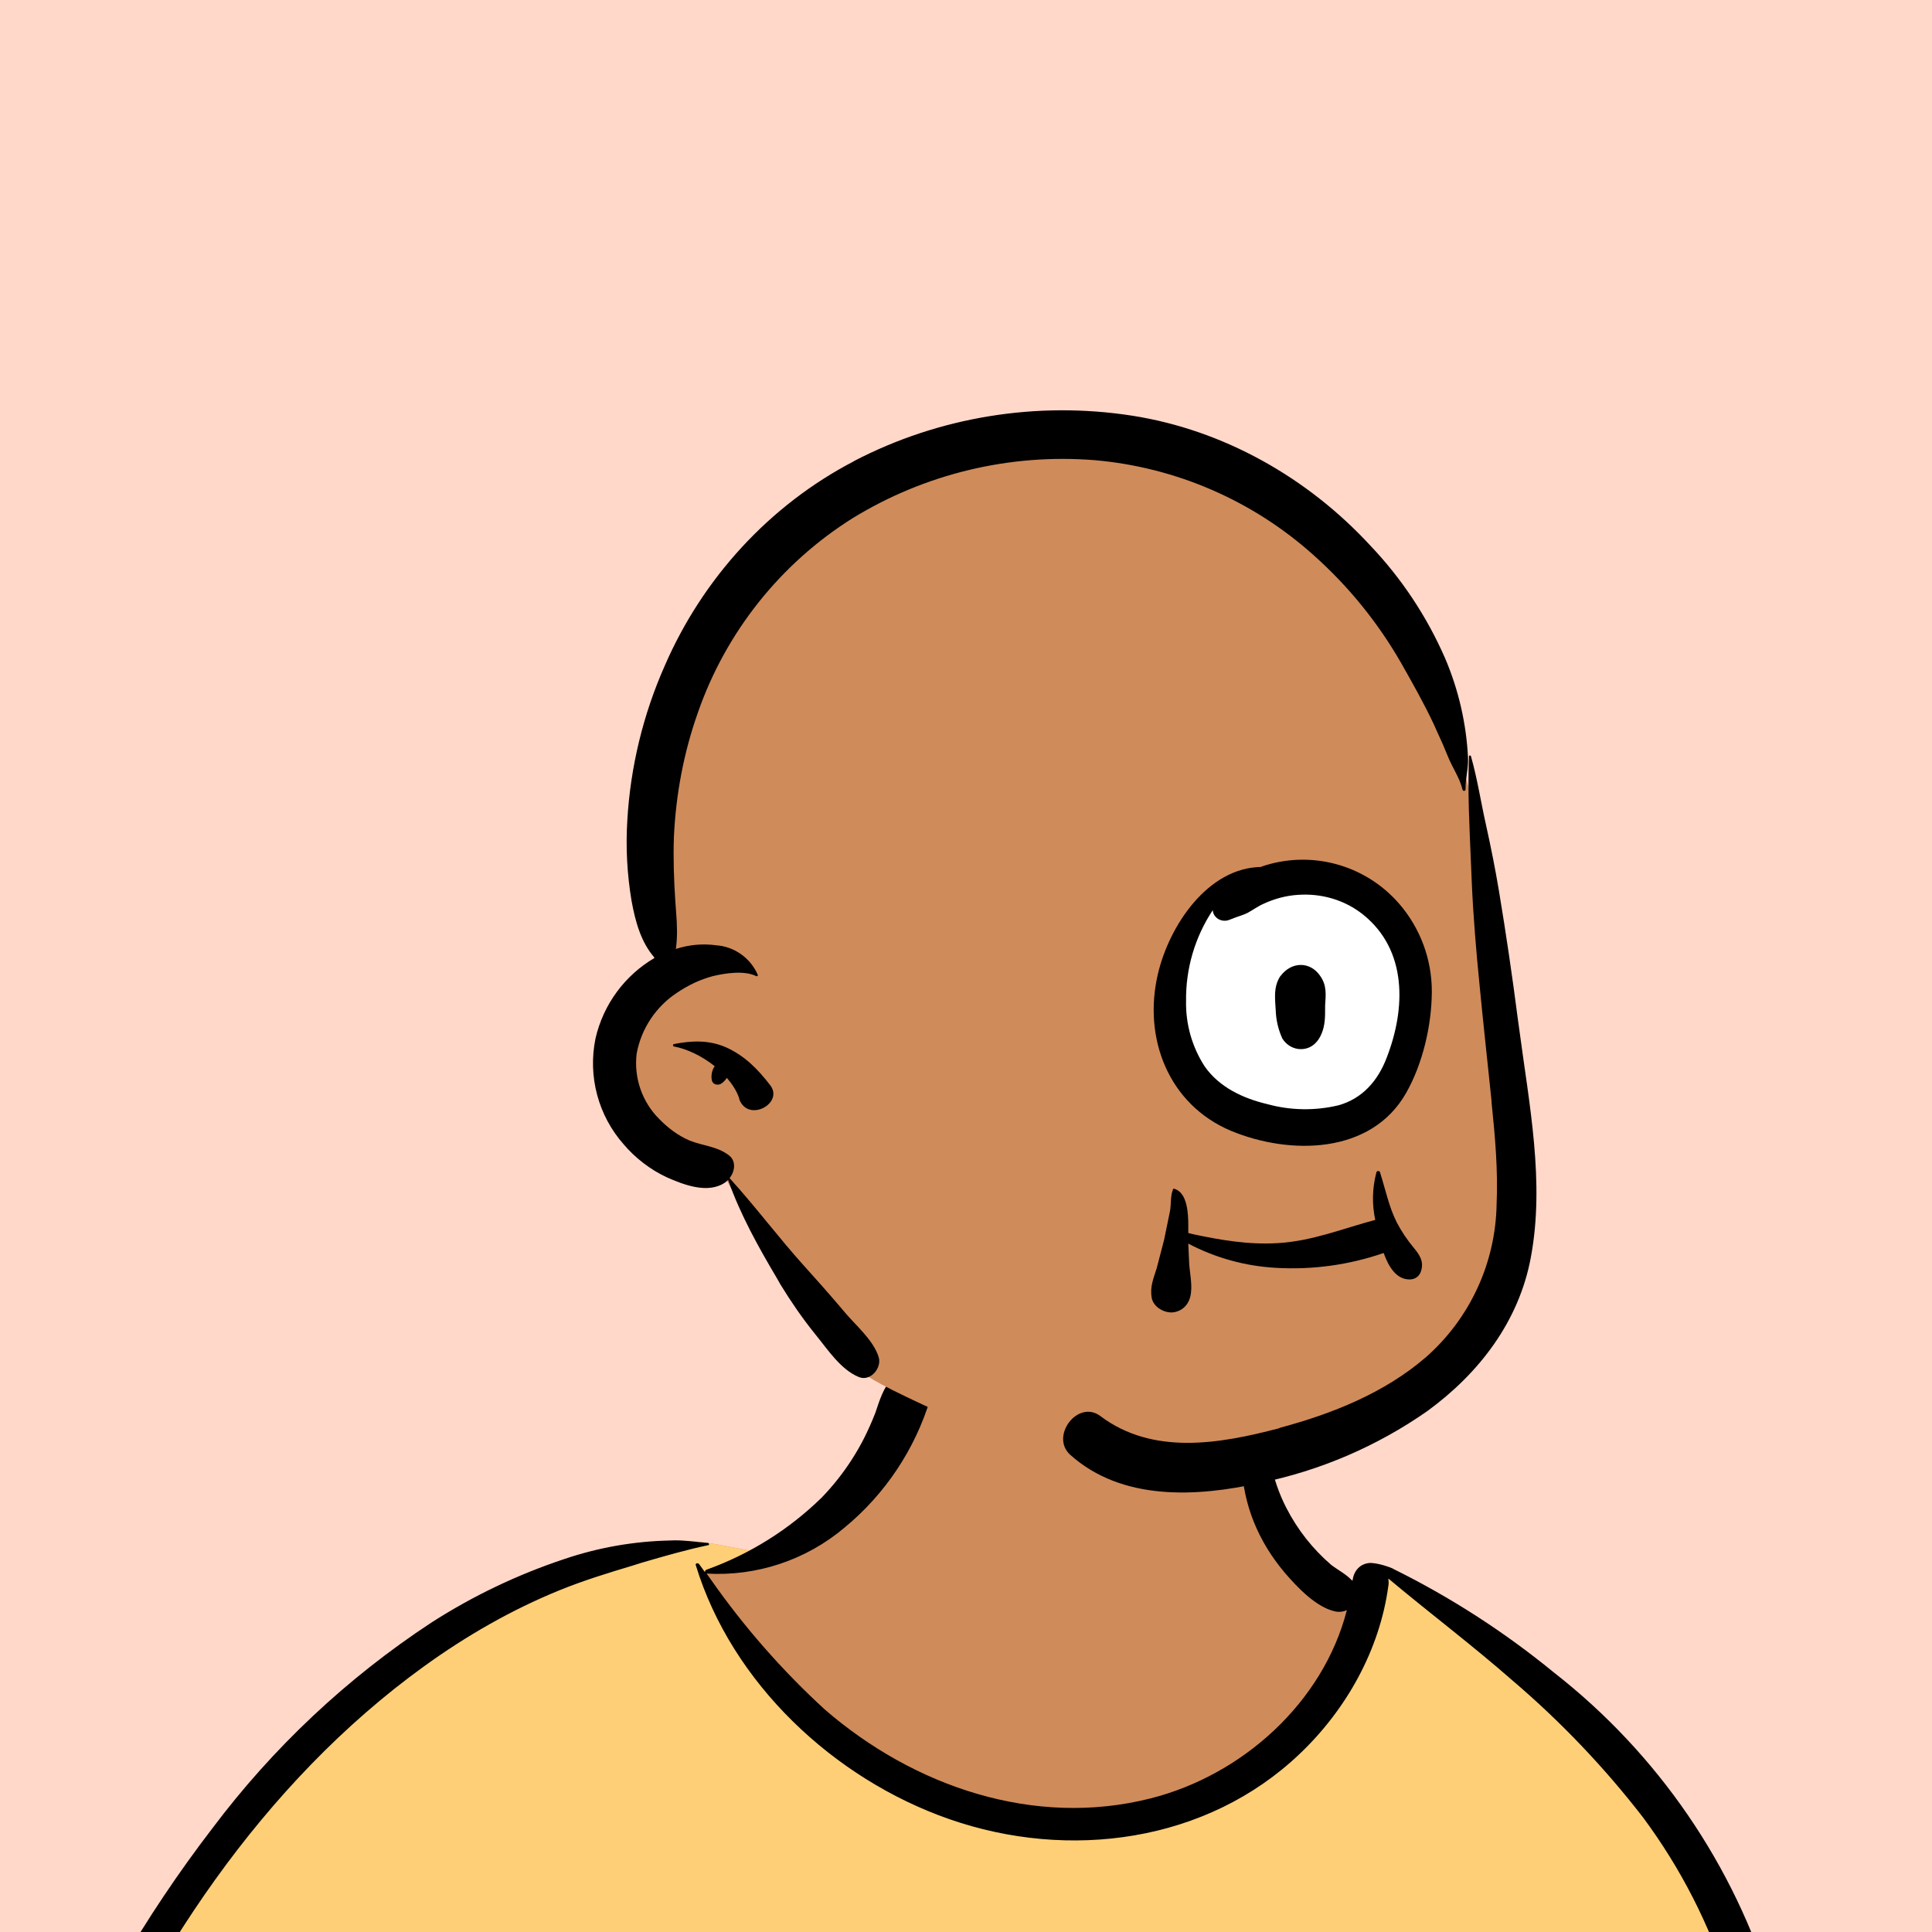
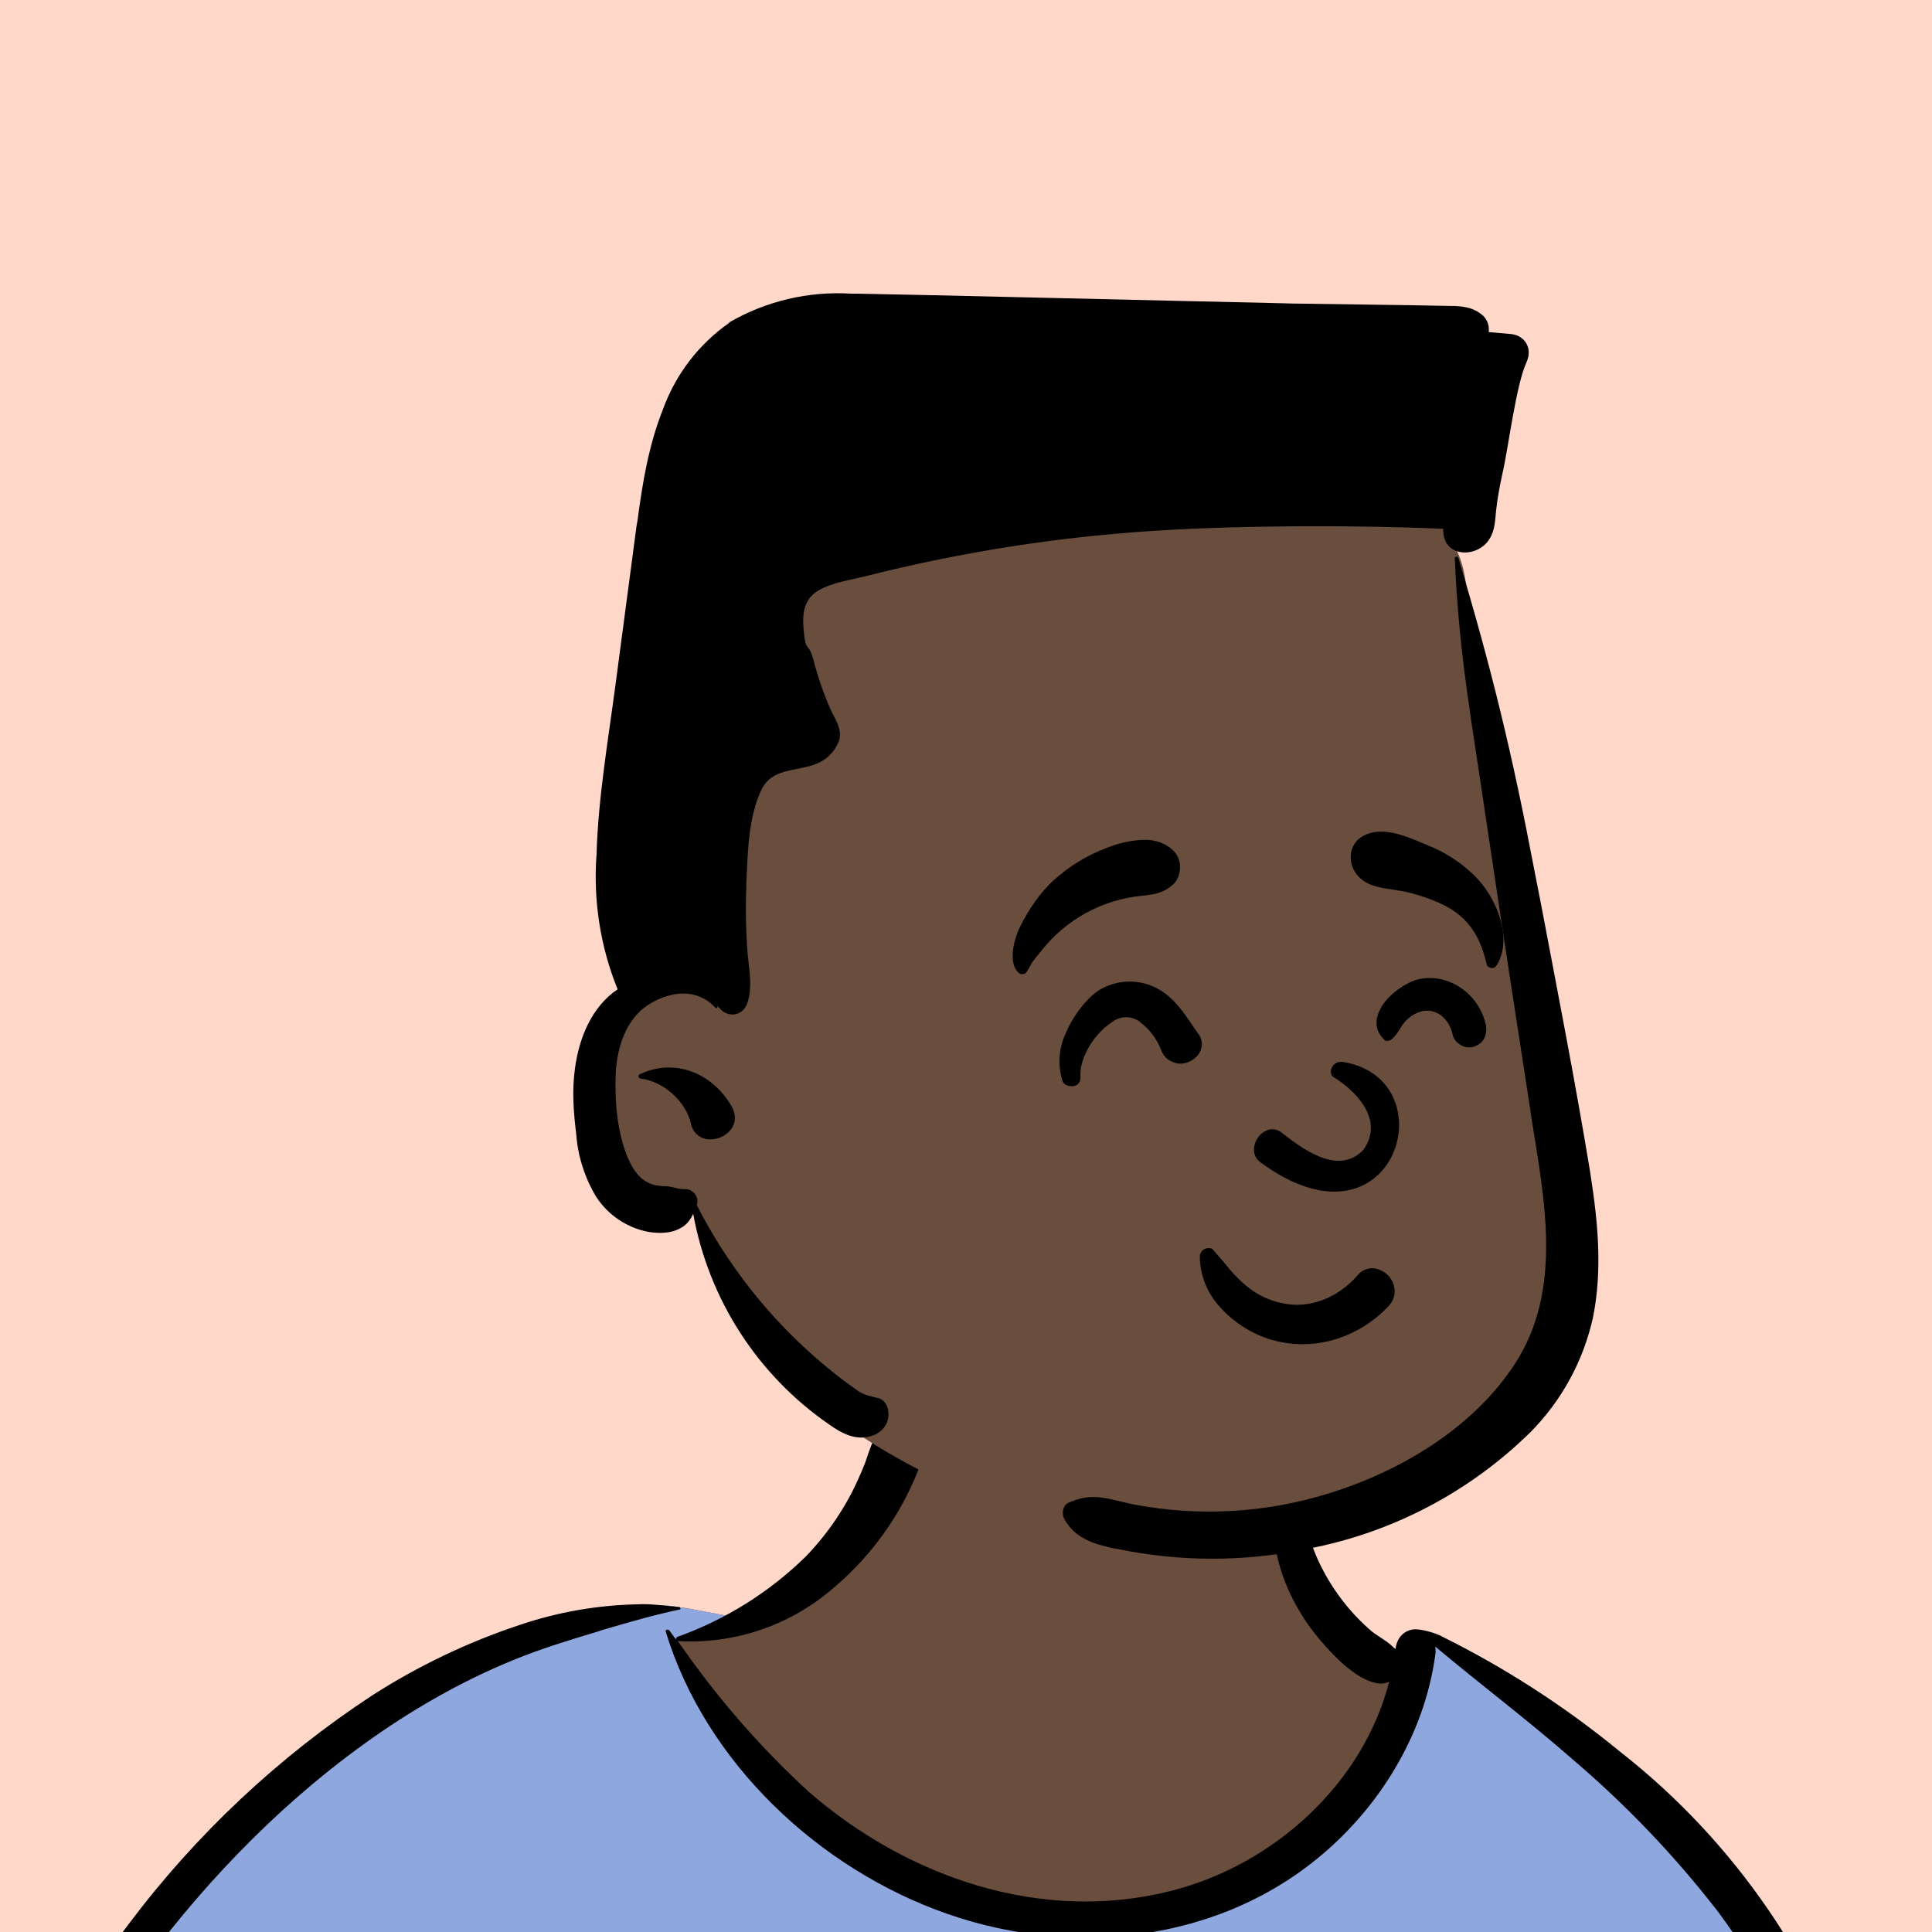
<svg xmlns="http://www.w3.org/2000/svg" viewBox="0 0 704 704" fill="none" shape-rendering="auto">
  <mask id="viewboxMask">
    <rect width="704" height="704" rx="0" ry="0" x="0" y="0" fill="#fff" />
  </mask>
  <g mask="url(#viewboxMask)">
    <rect fill="#ffd8c9" width="704" height="704" x="0" y="0" />
-     <g transform="translate(35.2 35.2) scale(0.9)">
+     <g fill-rule="evenodd" clip-rule="evenodd">
+       <path d="M705.3 1074a2351.1 2351.1 0 0 1-15.6-101c-1-7.7-2.5-16.4 2.7-22 7.3-8 14-14.8 14.8-26.2.8-10.7-2.8-22.4-5-32.8a809.4 809.4 0 0 0-17.3-64.7c-6.6-21.7-13.9-43.2-21.3-64.6-6.9-20-13.5-40.3-22.5-59.5-17-36.5-46-63.5-81.6-81.6-9-4.5-27-20.5-36.3-24-8.5-3.4-8.5 6.3-16.9 2.6-6.7-2.9-13-6.7-16.7-13.2-4-7-14.3-16.9-15.9-25-3.3-17.4.3-32.2-12-45.3a90 90 0 0 0-41.1-23.8c-33.7-9.3-78.5-2.8-98.8 28.5-9.7 14.9-13 33-26.2 45.1-11.4 10.7-8.8 18-23.6 23.4-.9.3-23.6-4.5-24.4-4.2-16.2-3.5-31.7 6.2-46.5 11.8a325.4 325.4 0 0 0-63 32.3 399.2 399.2 0 0 0-102.3 98.5 482.5 482.5 0 0 0-76.4 161c-1.7 6.4-3.5 13-1.5 19.4 1.7 5.3 5.4 9.2 9.8 12.4 6 4.3 18 7 17.7 15.7-.1 6.6-2.4 13.5-3.5 20-1.3 7.7-2.3 15.5-3.4 23.2-4.8 35.4-8.6 71-10.3 106.6a920 920 0 0 0-.5 106c.1 2.3.8 4.5 2 6.2-1 .4-1.2 2.4.1 2.7l2.7.5a12 12 0 0 0 7 2.4l5.5.2c19.3 4 38.6 7.9 58.1 10.8 23.8 3.5 47.6 6.3 71.5 8.7 49.2 4.8 98 3.2 147.1.6a1877 1877 0 0 1 147.4-2c49.2 1.4 98.4 3.5 147.6 4.4 55 1 110-.5 164.8-5 7.5-.5 12.2-6.5 10.7-14-8.9-44.7-19-89.1-27-134Z" fill="#694d3d" />
+       <path d="m201 597.5 1.2-.4c14.5-5.7 29.6-14.8 45.4-11.4.5-.2 10.8 1.9 17.9 3.2l-6.7 7L247 598c40.7 67.1 88.8 100.7 144.3 100.7 55.5 0 97.7-33.6 126.4-100.7l4-1c.4 0 1 .2 1.5.4 9.3 3.6 27.4 19.6 36.3 24.1 35.6 18 64.5 45 81.6 81.6 8.7 18.6 15.2 38 21.8 57.5l.7 2c7.4 21.4 14.7 43 21.3 64.6 6.3 20.4 12 41 16.6 61.8l.7 2.9c2.2 10.4 5.8 22 5 32.8a29 29 0 0 1-3 10.7l-80.4 29 38.4 261.3c-35.1 1.5-70.3 2-105.5 1.3-49.2-.9-98.4-3-147.6-4.3-47.7-1.2-95.3-.7-143 1.7l-12 .6a946.3 946.3 0 0 1-139.5-1l-3.1-.3v-38.3l16.3-212.9-83-15.6-81.3-39.5a21.7 21.7 0 0 1-5.6-8.8c-1.9-6-.5-12 1-18l.5-1.3a492.8 492.8 0 0 1 76.4-161A399.3 399.3 0 0 1 138 629.7c19.8-13 40.9-23.9 63-32.3Z" fill="#8fa7df" />
+       <path d="M232.2 584.6c5.1-.3 10.3.6 15.4 1 .4.1.6.8 0 .9-9 1.9-18 4.5-26.9 7.1l-3.8 1.2c-10 3-19.8 6-29.6 10-19.4 7.9-37.8 18.5-54.8 30.8C67.2 682.8 20 754.3-9.9 828.3a526 526 0 0 0-24.3 77c-.4 1.6-2 5.4-1 7 .7 1.3 3.6 2.1 5 2.9l4.5 2.3 25.2 12.9 2.3 1.1c38 18.6 78.4 34.4 121 35.5l.4-3.7a342 342 0 0 1 9.9-60c.3-1 1.6-.6 1.7.3 3 23.1 2 46.4 1 69.7-1.8 41-4.3 82.2-6.5 123.3-1.2 20.6-2.6 41-3.9 61.7-1.3 20.5-1.7 41.6-4.7 62-.6 4.6-6 7-10 6.6-4.4-.5-7.9-4.5-8-9 0-11.9 1.5-24 2.4-35.8l2.5-33.8c3.1-41.1 6.8-82.2 10.2-123.3a4771 4771 0 0 1 3.8-43.7C76.4 979.8 34.2 963-6.1 943.5c-.6 13.2-2 26.5-3.4 39.6-3.8 36.8-7.1 73.6-9.6 110.5a2254.2 2254.2 0 0 0-4.2 92.7l-.2 7c0 4.4-.5 8.5-4.3 11.7-3.7 3.3-8.9 3.5-12.6 0-5-4.6-4.2-10.9-4-17.1a1675.6 1675.6 0 0 1 1.8-47.2 1321 1321 0 0 1 10.5-109.5l2-14c3.5-26 7.5-52.7 15.5-77.9-3.1-1.5-6.2-3-9.3-4.7-5.5-2.7-11.2-5.4-16.6-8.4-4.2-2.5-7.9-5.8-9-10.8-1.4-5.5.6-11.5 2-16.9v-.4a502 502 0 0 1 26.6-80 523.2 523.2 0 0 1 67.8-117 353.8 353.8 0 0 1 88.7-83.3 239 239 0 0 1 53.8-25.7 142.6 142.6 0 0 1 42.8-7.5Zm90.1-66c6-6.5 18.1.2 15.2 8.8a108.2 108.2 0 0 1-34.7 52A79.4 79.4 0 0 1 247 598l1.7 2.4a321.1 321.1 0 0 0 46.1 52.6c36 31.2 84.8 48 132 36 37.1-9.4 69.8-38.8 79.4-76.2-1.3.6-3 .9-4.8.5-7.7-1.7-15.3-9.8-20.3-15.6-5.3-6.3-9.5-13-12.6-20.7-5.6-14-7.4-32.1.3-45.7 1-1.7 3-.7 3.3 1l.3 2.5c1.5 12.7 3.3 25 9.3 36.6a76 76 0 0 0 18.2 23.1c2.6 2 5.8 3.6 8.1 6l.5.4c.6-5 4.1-7.3 7.6-7.2 3.3.2 7.3 1.6 8.8 2.3l.1.1a341 341 0 0 1 65.1 42 259 259 0 0 1 88.4 129c7.5 25.3 11.8 51.4 16.3 77.4l2.8 16c4.2 23.9 8.9 48.4 18.4 70.7 2.5 5.7.6 11.1-5.5 13.4A1493 1493 0 0 1 688 953c3.7 16 6 32.5 8.7 48.5 6 34.1 13.2 68 19.4 102 3.2 17.5 6.1 35 9.3 52.3l4.7 25.2 2.4 13.6.1.7c.5 2.4 1 4.9.4 7.3-.8 2.7-2.9 4.6-4.8 6.6-1.6 1.6-3.8 1.6-5.7.7l-.7-.3c-3.4-1.6-6-3.2-7.3-7-.7-2.5-1-5.2-1.5-7.7a3535.6 3535.6 0 0 1-7.8-43.6l-1.6-9.1c-5.2-31.4-10.2-62.9-12.8-94.5-1-14-2.3-28.1-3.5-42.2l-.9-10.5c-1.1-13.3-2.5-27-2.7-40.5l-4.5 1.6L657 964c-5.5 2-12.5 6-18.4 5.2-2.9-.3-5-1.2-6.8-2.9 2 28.8 4.8 57.4 8.5 86a1965.7 1965.7 0 0 0 22 135c.6 3.2 1.4 6.4 1.9 9.6.5 3.7-.5 5.9-2.5 9-1.7 2.4-5 3.7-7.8 2-3.6-2.3-5.5-4.3-6.5-8.4-1-3.7-1.6-7.6-2.3-11.4a1654.2 1654.2 0 0 1-11.4-65.2c-7.8-52-12.7-104.4-15.2-156.8a1388 1388 0 0 1-1.4-77.8c0-13.3.5-26.6 1.4-39.9 1-13.4 3-26.5 4.8-39.8 0-.5.7-.5.7 0 .8 14.9 2.1 29.8 2.8 44.7.6 14.3.9 28.5 1.4 42.8.6 18.7 1.5 37.5 2.7 56.2a9.6 9.6 0 0 1 8.5-3.1c4.7-1 9.7-3.4 14.1-5l16.8-5.5 26.4-8.7a679 679 0 0 1-18-80.8l-2-12.3c-4-24.2-8.5-48.5-15.8-72a229.8 229.8 0 0 0-34.8-68.2 370.2 370.2 0 0 0-52.7-55.3C557 627 539.7 614 523 600c.1.9.2 2 0 3-3.5 25.9-17 50-35.8 67.9-37.7 36-93.6 43.4-142 26.5-46.7-16.3-88-55-102.6-102.8-.3-.8.8-1 1.3-.5l2.4 3.3c0-.4.2-.9.7-1a129 129 0 0 0 46.6-29.2 100.2 100.2 0 0 0 21.3-33.3l.4-1c1.7-5 3.2-10.2 7-14.2Z" fill="#000" />
+     </g>
+     <g transform="matrix(.99789 0 0 1 156 62)">
      <g fill-rule="evenodd" clip-rule="evenodd">
-         <path d="M705.3 1074a2351.1 2351.1 0 0 1-15.6-101c-1-7.7-2.5-16.4 2.7-22 7.3-8 14-14.8 14.8-26.2.8-10.7-2.8-22.4-5-32.8a809.4 809.4 0 0 0-17.3-64.7c-6.6-21.7-13.9-43.2-21.3-64.6-6.9-20-13.5-40.3-22.5-59.5-17-36.5-46-63.5-81.6-81.6-9-4.5-27-20.5-36.3-24-8.5-3.4-8.5 6.3-16.9 2.6-6.7-2.9-13-6.7-16.7-13.2-4-7-14.3-16.9-15.9-25-3.3-17.4.3-32.2-12-45.3a90 90 0 0 0-41.1-23.8c-33.7-9.3-78.5-2.8-98.8 28.5-9.7 14.9-13 33-26.2 45.1-11.4 10.7-8.8 18-23.6 23.4-.9.3-23.6-4.5-24.4-4.2-16.2-3.5-31.7 6.2-46.5 11.8a325.4 325.4 0 0 0-63 32.3 399.2 399.2 0 0 0-102.3 98.5 482.5 482.5 0 0 0-76.4 161c-1.7 6.4-3.5 13-1.5 19.4 1.7 5.3 5.4 9.2 9.8 12.4 6 4.3 18 7 17.7 15.7-.1 6.6-2.4 13.5-3.5 20-1.3 7.7-2.3 15.5-3.4 23.2-4.8 35.4-8.6 71-10.3 106.6a920 920 0 0 0-.5 106c.1 2.3.8 4.5 2 6.2-1 .4-1.2 2.4.1 2.7l2.7.5a12 12 0 0 0 7 2.4l5.5.2c19.3 4 38.6 7.9 58.1 10.8 23.8 3.5 47.6 6.3 71.5 8.7 49.2 4.8 98 3.2 147.1.6a1877 1877 0 0 1 147.4-2c49.2 1.4 98.4 3.5 147.6 4.4 55 1 110-.5 164.8-5 7.5-.5 12.2-6.5 10.7-14-8.9-44.7-19-89.1-27-134Z" fill="#d08b5b" />
-         <path d="m201 597.5 1.2-.4c14.5-5.7 29.6-14.8 45.4-11.4.5-.2 10.8 1.9 17.9 3.2l-6.7 7L247 598c40.7 67.1 88.8 100.7 144.3 100.7 55.5 0 97.7-33.6 126.4-100.7l4-1c.4 0 1 .2 1.5.4 9.3 3.6 27.4 19.6 36.3 24.1 35.6 18 64.5 45 81.6 81.6 8.7 18.6 15.2 38 21.8 57.5l.7 2c7.4 21.4 14.7 43 21.3 64.6 6.3 20.4 12 41 16.6 61.8l.7 2.9c2.2 10.4 5.8 22 5 32.8a29 29 0 0 1-3 10.7l-80.4 29 38.4 261.3c-35.1 1.5-70.3 2-105.5 1.3-49.2-.9-98.4-3-147.6-4.3-47.7-1.2-95.3-.7-143 1.7l-12 .6a946.3 946.3 0 0 1-139.5-1l-3.1-.3v-38.3l16.3-212.9-83-15.6-81.3-39.5a21.7 21.7 0 0 1-5.6-8.8c-1.9-6-.5-12 1-18l.5-1.3a492.8 492.8 0 0 1 76.4-161A399.3 399.3 0 0 1 138 629.7c19.8-13 40.9-23.9 63-32.3Z" fill="#ffcf77" />
-         <path d="M232.2 584.6c5.1-.3 10.3.6 15.4 1 .4.1.6.8 0 .9-9 1.9-18 4.5-26.9 7.1l-3.8 1.2c-10 3-19.8 6-29.6 10-19.4 7.9-37.8 18.5-54.8 30.8C67.2 682.8 20 754.3-9.9 828.3a526 526 0 0 0-24.3 77c-.4 1.6-2 5.4-1 7 .7 1.3 3.6 2.1 5 2.9l4.5 2.3 25.2 12.9 2.3 1.1c38 18.6 78.4 34.4 121 35.5l.4-3.7a342 342 0 0 1 9.9-60c.3-1 1.6-.6 1.7.3 3 23.1 2 46.4 1 69.7-1.8 41-4.3 82.2-6.5 123.3-1.2 20.6-2.6 41-3.9 61.7-1.3 20.5-1.7 41.6-4.7 62-.6 4.6-6 7-10 6.6-4.4-.5-7.9-4.5-8-9 0-11.9 1.5-24 2.4-35.8l2.5-33.8c3.1-41.1 6.8-82.2 10.2-123.3a4771 4771 0 0 1 3.8-43.7C76.4 979.8 34.2 963-6.1 943.5c-.6 13.2-2 26.5-3.4 39.6-3.8 36.8-7.1 73.6-9.6 110.5a2254.2 2254.2 0 0 0-4.2 92.7l-.2 7c0 4.4-.5 8.5-4.3 11.7-3.7 3.3-8.9 3.5-12.6 0-5-4.6-4.2-10.9-4-17.1a1675.6 1675.6 0 0 1 1.8-47.2 1321 1321 0 0 1 10.5-109.5l2-14c3.5-26 7.5-52.7 15.5-77.9-3.1-1.5-6.2-3-9.3-4.7-5.5-2.7-11.2-5.4-16.6-8.4-4.2-2.5-7.9-5.8-9-10.8-1.4-5.5.6-11.5 2-16.9v-.4a502 502 0 0 1 26.6-80 523.2 523.2 0 0 1 67.8-117 353.8 353.8 0 0 1 88.7-83.3 239 239 0 0 1 53.8-25.7 142.6 142.6 0 0 1 42.8-7.5Zm90.1-66c6-6.5 18.1.2 15.2 8.8a108.2 108.2 0 0 1-34.7 52A79.4 79.4 0 0 1 247 598l1.7 2.4a321.1 321.1 0 0 0 46.1 52.6c36 31.2 84.8 48 132 36 37.1-9.4 69.8-38.8 79.4-76.2-1.3.6-3 .9-4.8.5-7.7-1.7-15.3-9.8-20.3-15.6-5.3-6.3-9.5-13-12.6-20.7-5.6-14-7.4-32.1.3-45.7 1-1.7 3-.7 3.3 1l.3 2.5c1.5 12.7 3.3 25 9.3 36.6a76 76 0 0 0 18.2 23.1c2.6 2 5.8 3.6 8.1 6l.5.4c.6-5 4.1-7.3 7.6-7.2 3.3.2 7.3 1.6 8.8 2.3l.1.1a341 341 0 0 1 65.1 42 259 259 0 0 1 88.4 129c7.5 25.3 11.8 51.4 16.3 77.4l2.8 16c4.2 23.9 8.9 48.4 18.4 70.7 2.5 5.7.6 11.1-5.5 13.4A1493 1493 0 0 1 688 953c3.7 16 6 32.5 8.7 48.5 6 34.1 13.2 68 19.4 102 3.2 17.5 6.1 35 9.3 52.3l4.7 25.2 2.4 13.6.1.7c.5 2.4 1 4.9.4 7.3-.8 2.7-2.9 4.6-4.8 6.6-1.6 1.6-3.8 1.6-5.7.7l-.7-.3c-3.4-1.6-6-3.2-7.3-7-.7-2.5-1-5.2-1.5-7.7a3535.6 3535.6 0 0 1-7.8-43.6l-1.6-9.1c-5.2-31.4-10.2-62.9-12.8-94.5-1-14-2.3-28.1-3.5-42.2l-.9-10.5c-1.1-13.3-2.5-27-2.7-40.5l-4.5 1.6L657 964c-5.5 2-12.5 6-18.4 5.2-2.9-.3-5-1.2-6.8-2.9 2 28.8 4.8 57.4 8.5 86a1965.7 1965.7 0 0 0 22 135c.6 3.2 1.4 6.4 1.9 9.6.5 3.7-.5 5.9-2.5 9-1.7 2.4-5 3.7-7.8 2-3.6-2.3-5.5-4.3-6.5-8.4-1-3.7-1.6-7.6-2.3-11.4a1654.2 1654.2 0 0 1-11.4-65.2c-7.8-52-12.7-104.4-15.2-156.8a1388 1388 0 0 1-1.4-77.8c0-13.3.5-26.6 1.4-39.9 1-13.4 3-26.5 4.8-39.8 0-.5.7-.5.7 0 .8 14.9 2.1 29.8 2.8 44.7.6 14.3.9 28.5 1.4 42.8.6 18.7 1.5 37.5 2.7 56.2a9.6 9.6 0 0 1 8.5-3.1c4.7-1 9.7-3.4 14.1-5l16.8-5.5 26.4-8.7a679 679 0 0 1-18-80.8l-2-12.3c-4-24.2-8.5-48.5-15.8-72a229.8 229.8 0 0 0-34.8-68.2 370.2 370.2 0 0 0-52.7-55.3C557 627 539.7 614 523 600c.1.9.2 2 0 3-3.5 25.9-17 50-35.8 67.9-37.7 36-93.6 43.4-142 26.5-46.7-16.3-88-55-102.6-102.8-.3-.8.8-1 1.3-.5l2.4 3.3c0-.4.2-.9.7-1a129 129 0 0 0 46.6-29.2 100.2 100.2 0 0 0 21.3-33.3l.4-1c1.7-5 3.2-10.2 7-14.2Z" fill="#000" />
+         <path d="M242 75.3c56.8 0 130.1 35.6 136.4 72 7.3 43 46.8 208 37.9 261-9 52.8-57 90.9-133.7 90.9-76.8 0-134.2-41.9-147.3-56.3-13.2-14.4-37.6-65.7-37.6-65.7s-41-5.5-41.3-39c-.2-33.5 26.8-45.7 26.8-45.7s-9.6-132.3 14.5-166.7C122 91.3 185.3 75.3 242 75.3Z" fill="#694d3d" />
+         <path d="M374.9 141.5c0-.8 1-.9 1.3-.2 12.2 40.5 19.8 72 27.7 113.5l2.4 12.2c6.2 32.6 12.6 65.2 18 97.9l.3 2c2.6 16.8 4.2 34 .8 51a85.6 85.6 0 0 1-22.8 41.9 158 158 0 0 1-81.6 42.6 170 170 0 0 1-69.4 0l-.9-.1c-7.6-1.7-14.4-3.6-18.4-10.8-1-1.8-.6-5 1.5-5.9 4-1.7 7-2.4 11.4-2 4.2.5 8.3 1.8 12.5 2.6a147 147 0 0 0 71.1-4c26.1-8 52.6-23.7 67.9-47 18-27.4 10.8-60.7 6-91l-.1-1c-4.8-30.9-9.6-61.9-14.2-92.8l-2-13.3c-5.1-35.1-10-60.2-11.5-95.6Zm-265-86A79.3 79.3 0 0 1 154.4 45h2c19.5.3 118.1 2.7 151.2 3.4l7.8.2 42.2.6h.6l15.9.3h.8c4 .2 7.3.8 10.4 3.6a6.9 6.9 0 0 1 2 5.6v.3l7.9.7c5.3.4 8.1 5.2 6 10l-.1.3c-3.8 8-6.7 31.5-8.7 40.1-1 4.6-1.9 9.2-2.4 13.8-.4 3.7-.4 7.4-2.5 10.6-4.3 6.9-16.6 6.8-16.8-3v-.8c-30.7-1.4-72.8-1.3-103.6.6a579 579 0 0 0-106.7 16.5c-5.8 1.5-13 2.4-18.1 5.5-5.8 3.5-5.7 9.8-5 15.8.6 6.4 1.7 3.1 3.3 9l.1.3a114 114 0 0 0 6.4 18.4c1.6 3.4 4 6.7 3.1 10.6a14 14 0 0 1-3.8 6c-7.3 7-19.5 2.5-24.5 12-5 10-5.2 23.5-5.7 34.5v.7c-.3 7.5-.2 15.2.3 22.7.4 7 2.3 13.8 0 20.4-1.8 4.8-7.4 5.3-10.4 1.3l-1-1.3-.2-.5.8 1.4c.2.5-.4 1-.8.6-7-7.5-17-6-24.9-.8-8 5.4-11 15.6-11.5 24.7-.4 10.1.5 22 4.7 31.4 1.8 4 4.3 7.6 8.5 9 2 .7 3.8.7 5.8.8 2 .2 4.5 1.2 6.5 1 2.6-.1 5 2.9 4.2 5.4v.1l-.1.4.2.3a186.3 186.3 0 0 0 58.9 67.5c1.2.7 2.3 1.2 3.7 1.6l2 .5.6.2h.2c1.8.2 3.3 1.5 4 3.4 1.5 5-1.3 9.4-6.3 10.7-5.3 1.5-10.4-1.1-14.6-4.1l-.3-.2a119 119 0 0 1-49.7-76.8c-1 2.1-2.3 4-4.6 5.2-3.5 2-7.8 2-11.7 1.4a29.3 29.3 0 0 1-19-12.6 51.3 51.3 0 0 1-7.4-22.9c-1-8-1.6-16-.5-23.9 1.5-11.5 6.3-22.8 15.6-29a109 109 0 0 1-7.7-49.1c.6-20.6 4.2-41.4 6.9-61.7l7.7-58 .4-2.3c1.8-13.6 4.1-27.3 9.2-40.1A66 66 0 0 1 110 55.6Zm-32.7 274c12.9-6.2 26.7-.4 33.6 11.6 6 10.5-11.8 17.5-14.8 6.6v-.3c-2-8.2-10-15.3-18.4-16.4-.6 0-1.2-1-.4-1.5Z" fill="#000" />
      </g>
-       <g transform="matrix(.99789 0 0 1 156 62)">
-         <g fill-rule="evenodd" clip-rule="evenodd">
-           <path d="M402 224.2c-9-38.1-28.8-73.6-60.4-102.3C246.2 27.6 71.2 78.8 72 220.8a188.6 188.6 0 0 0-3.7 50.6c.4 7.2 3.6 17.2-.6 23.7-9.5 12.2-15 21.2-11.8 37.3A39.6 39.6 0 0 0 81.2 362c7.8 2.2 15.1 7 18 14.5 17.3 31.6 30.1 58 57.4 79.6 7 5.5 79.3 38.9 103 38.9 69.7 0 157.5-25.2 159-103 .2-17.1-2.8-34.4-4.7-51.4-4.5-38.7-3-78.8-11.8-116.3Z" fill="#d08b5b" />
-           <path d="M400.5 205.1c0-.4.7-.5.8 0 2.6 9.1 4 18.5 6.1 27.8 2 9 3.8 18 5.3 27a1428 1428 0 0 1 7.6 51.5l.6 4.3c4 30.3 10.4 61.8 4.7 92.2-4.8 26-21 47-42 62.3a182.2 182.2 0 0 1-67.9 29.1c-25.6 5.7-56 7.4-77-11.4-8.3-7.5 3.1-22.5 12.2-15.7 21.3 16 48.3 11.3 72.4 5l.7-.3c21-5.6 42.3-14.1 59-28.5a84.3 84.3 0 0 0 28.7-62c.6-13.6-.6-27.2-2-40.7l-.1-1.5c-1.6-15.4-3.3-30.8-4.8-46.3-1.4-14-2.6-28.2-3.2-42.3l-.3-7.2c-.6-14.4-1.4-29-.8-43.3ZM150.9 85.6c34.6-18 74.4-24.4 113-18.4 37 5.8 71 25 96.4 52.4a158 158 0 0 1 30.5 45.8 117.1 117.1 0 0 1 9.3 40.3c.2 4.3-1.1 8.4-1 12.8 0 .7-1 .8-1.2.2-1.2-5-4-8.7-5.9-13.4-1.4-3.5-2.9-6.9-4.5-10.3l-1.3-2.9c-4-8.5-8.6-16.6-13.2-24.7a175 175 0 0 0-35.4-43.6 153 153 0 0 0-89-38.6 163.3 163.3 0 0 0-98.2 23.5 152 152 0 0 0-62.7 78.5c-5.8 16.3-9 33.3-9.8 50.6-.3 8.7 0 17.5.6 26.3l.3 4.1c.4 5 .6 10-.1 14.9a36.8 36.8 0 0 1 16.3-1.5 20 20 0 0 1 16.9 11.9c.2.4-.2.8-.6.6-4.8-2.4-12.6-1.2-17.6 0-5.3 1.4-10 3.7-14.5 6.7a37.7 37.7 0 0 0-16.4 24.6 31.9 31.9 0 0 0 9.1 26.5c3.5 3.6 7.6 6.7 12.2 8.7 5.7 2.3 11.2 2.3 16.2 6.1 3 2.4 2.3 6.5.2 9.2 10.5 11.5 19.8 24 30.3 35.6 4.8 5.3 9.6 10.7 14.3 16.2l1.7 2c4.7 5.7 12 11.6 14.2 18.7 1.3 4.4-3.4 10-8.1 8-7.3-3-12.5-11-17.4-17l-.4-.5c-5.1-6.3-9.7-13-14-20l-1.3-2.3c-7.6-12.8-15-26-19.9-40l-1 .9c-7 5-17 1.1-24-2-6.6-3.1-12.6-7.7-17.3-13.2a49.6 49.6 0 0 1-11.5-43 51 51 0 0 1 24-32.6c-5.6-6.3-7.9-14.9-9.4-23.2A143 143 0 0 1 59 231a180 180 0 0 1 15.2-62.6c15.4-35.4 42.5-65 76.8-82.8Zm-73 236c7.3-1.4 14.1-1.7 21.1 1.3 7.6 3.4 13 8.9 18 15.4 5.6 7.3-9 15.3-12.6 5.6v-.3c-1-3-2.8-5.7-5-8.3-.7 1-1.6 2-2.6 2.5-1.3.6-3.2.1-3.5-1.5-.4-1.8 0-4 1-5.5l.2-.2c-5-4-11.1-7-16.5-8-.6 0-.6-1 0-1Z" fill="#000" />
-         </g>
-       </g>
-       <g transform="translate(315 248)">
-         <g fill-rule="evenodd" clip-rule="evenodd">
-           <path d="M171 171c28.2 0 51-23.3 51-52s-22.8-52-51-52-51 23.3-51 52 22.8 52 51 52Z" fill="#fff" />
-           <path d="M203.1 187.8a.8.8 0 0 1 1.6 0c2.2 6.9 3.5 13.6 6.7 20a57.8 57.8 0 0 0 6.9 10.3c2.4 2.9 4.2 5.6 2.9 9.5-.6 2-2.3 3.2-4.3 3.3-5.6.2-8.8-5.1-10.8-10.7a113.2 113.2 0 0 1-43.7 6 86.4 86.4 0 0 1-35.4-9.8l.3 6.8c.1 4.2 1.3 8.9.8 13-.4 4.1-2.8 7.3-7 8-3.6.5-8.2-2-8.9-5.8-.8-4.6.7-7.8 2-12l3-11.5 2.4-11.7c.5-2.8.1-6 1.2-8.7 0-.3.2-.4.5-.3 5.4 1.5 5.7 10.2 5.7 14.9v3l2 .5c11.3 2.4 22.3 4.3 34.2 3.6 14-.8 26.3-5.9 39.5-9.4a41 41 0 0 1 .4-19Zm-46.6-124a51.6 51.6 0 0 1 55.8 14.9 54.2 54.2 0 0 1 13.3 35.9c-.1 13.6-3.7 29-10.4 40.8-14.2 25-47.2 25.2-71 15.3-25.3-10.7-35.6-37.6-29.5-63.5 4.6-19.6 20.2-43 41.8-43.3Zm41.3 19.4c-7.5-6-17-8.7-26.5-8-4.7.3-9.5 1.6-13.8 3.6-2.3 1-4.3 2.5-6.5 3.7-2 1-4.2 1.5-6.3 2.4l-.8.3c-3.3 1.5-6.8-.7-7-3.8a65 65 0 0 0-10.8 36.8 47 47 0 0 0 7.5 26.4c5.9 8.5 15.6 13 25.3 15.3a58 58 0 0 0 28.9.5c9.7-2.7 16-10 19.5-19.2 7.8-20 8.4-43.6-9.5-58ZM164.4 108c4.3-5.8 11.9-6 16 0 2.7 3.8 2.3 7.5 2 12v1c0 3.4 0 7-1.4 10.3-1.7 4.2-5 6.8-9.5 6.3-2.8-.4-5-2-6.4-4.2a29.7 29.7 0 0 1-2.7-11.5l-.2-3c-.2-3.9-.2-7.5 2.2-11Z" fill="#000" />
-         </g>
-       </g>
-       <g transform="translate(279 400)" />
-       <g transform="translate(179 343)" />
-       <g transform="translate(203 303)" />
    </g>
+     <g transform="translate(315 248)">
+       <path fill-rule="evenodd" clip-rule="evenodd" d="M171 240.2a40.7 40.7 0 0 1-22.7 0c-6.9-2-13.8-6.3-18.9-12.1a27.4 27.4 0 0 1-7.2-18.2c0-.8.3-1.4.7-2a3.3 3.3 0 0 1 3.9-.8 174.4 174.4 0 0 0 3.7 4.3c6.1 7.7 12.1 13.4 21.4 15.4 5 1.2 10.1.7 14.8-1 5-1.8 9.4-5 13-9.1a7 7 0 0 1 5.2-2.6c2 0 4.1 1 5.7 2.4a8.8 8.8 0 0 1 2.6 5.8c0 1.9-.5 3.8-2.2 5.6a44.3 44.3 0 0 1-20 12.3Zm-.2-95.8c7.6 4.6 19 15.3 11 26.6-9.6 10-23.4-1.4-30.2-6.6-6.3-4-13.3 6.3-7.5 11 49 36.3 69-29.8 30.5-36.4-4.2-.8-5.8 4-3.8 5.4Zm-70.6-20.2a8.4 8.4 0 0 0-8.5-.7 27.5 27.5 0 0 0-9.8 9.8c-2 3.4-3.5 7.4-3.2 11.5 0 1-.3 1.6-.9 2.2-.4.4-1 .7-1.8.8-.6 0-1.3 0-2-.2-1-.4-1.6-1-1.8-1.6a23.8 23.8 0 0 1 1.2-17.6c3.2-7.6 9-14 12.8-16a21.4 21.4 0 0 1 20.7-.1c5.5 3 9 8 12.4 13l2.2 3.2c1.6 2 1.7 4.1 1.1 5.9-.6 2-2.3 3.6-4.3 4.5-2 .8-4.2 1-6.1 0-1.7-.6-3.2-2-4.1-4.3a23.1 23.1 0 0 0-8-10.4Zm123.2 8.6c-1.6.9-3 1.1-4.8.6-1-.3-2-1-2.8-1.7a5.6 5.6 0 0 1-1.5-2.8c-.6-2.7-2-5.2-4.1-6.8a8.2 8.2 0 0 0-6.5-1.7c-2.7.4-5.3 2.2-7 4.2-.6.7-1 1.4-1.5 2.2-.9 1.4-1.7 2.8-3 3.8-.4.4-1 .7-1.7.7l-.8-.1c-2.7-2.7-3.2-4.8-3.1-6.8 0-2 1-4.2 2.2-6.2 3.2-4.7 9.2-8.5 13.2-9.4 5.6-1.2 11 .2 15.5 3.3a22 22 0 0 1 9 13.7c.2 1.4 0 2.8-.4 4a5.6 5.6 0 0 1-2.7 3Zm-111-58.5c-3.3 3.2-7.3 3.7-11.2 4.1a53 53 0 0 0-37 20.4 74.6 74.6 0 0 0-3.2 4 28 28 0 0 1-1.5 2.7c-.5.9-.8 1.1-1 1.3l-1.3.2a2 2 0 0 1-1-.5c-1.7-1.5-2.2-3.8-2.2-6.3 0-3.9 1.5-8 2.8-10.7 3-6 7.2-12.3 12.2-16.8 5.7-5.1 12-9 19.2-11.7a39 39 0 0 1 14.6-3c3.5.2 6.8 1.2 9.6 3.8A8.4 8.4 0 0 1 115 68c0 2.3-.8 4.6-2.5 6.3Zm117.8 29.6c-.2.4-.5.6-.8.7a2 2 0 0 1-2-.3c-.4-.2-.6-.6-.7-1-2.2-9.7-6.4-16.9-15.6-21.5a66 66 0 0 0-14.6-5l-4.4-.7c-4.8-.7-9.5-1.5-12.6-5.3a10.2 10.2 0 0 1-2.2-8c.4-2.5 1.9-4.9 4.6-6.3 6.7-3.5 15 0 21.9 2.9l1.4.6A51 51 0 0 1 223 71.8c4 4.2 7.7 10.4 9.1 16.8 1.3 5.3 1 10.8-1.8 15.3Z" fill="#000" />
+     </g>
+     <g transform="translate(279 400)" />
+     <g transform="translate(179 343)" />
+     <g transform="translate(203 303)" />
  </g>
</svg>
